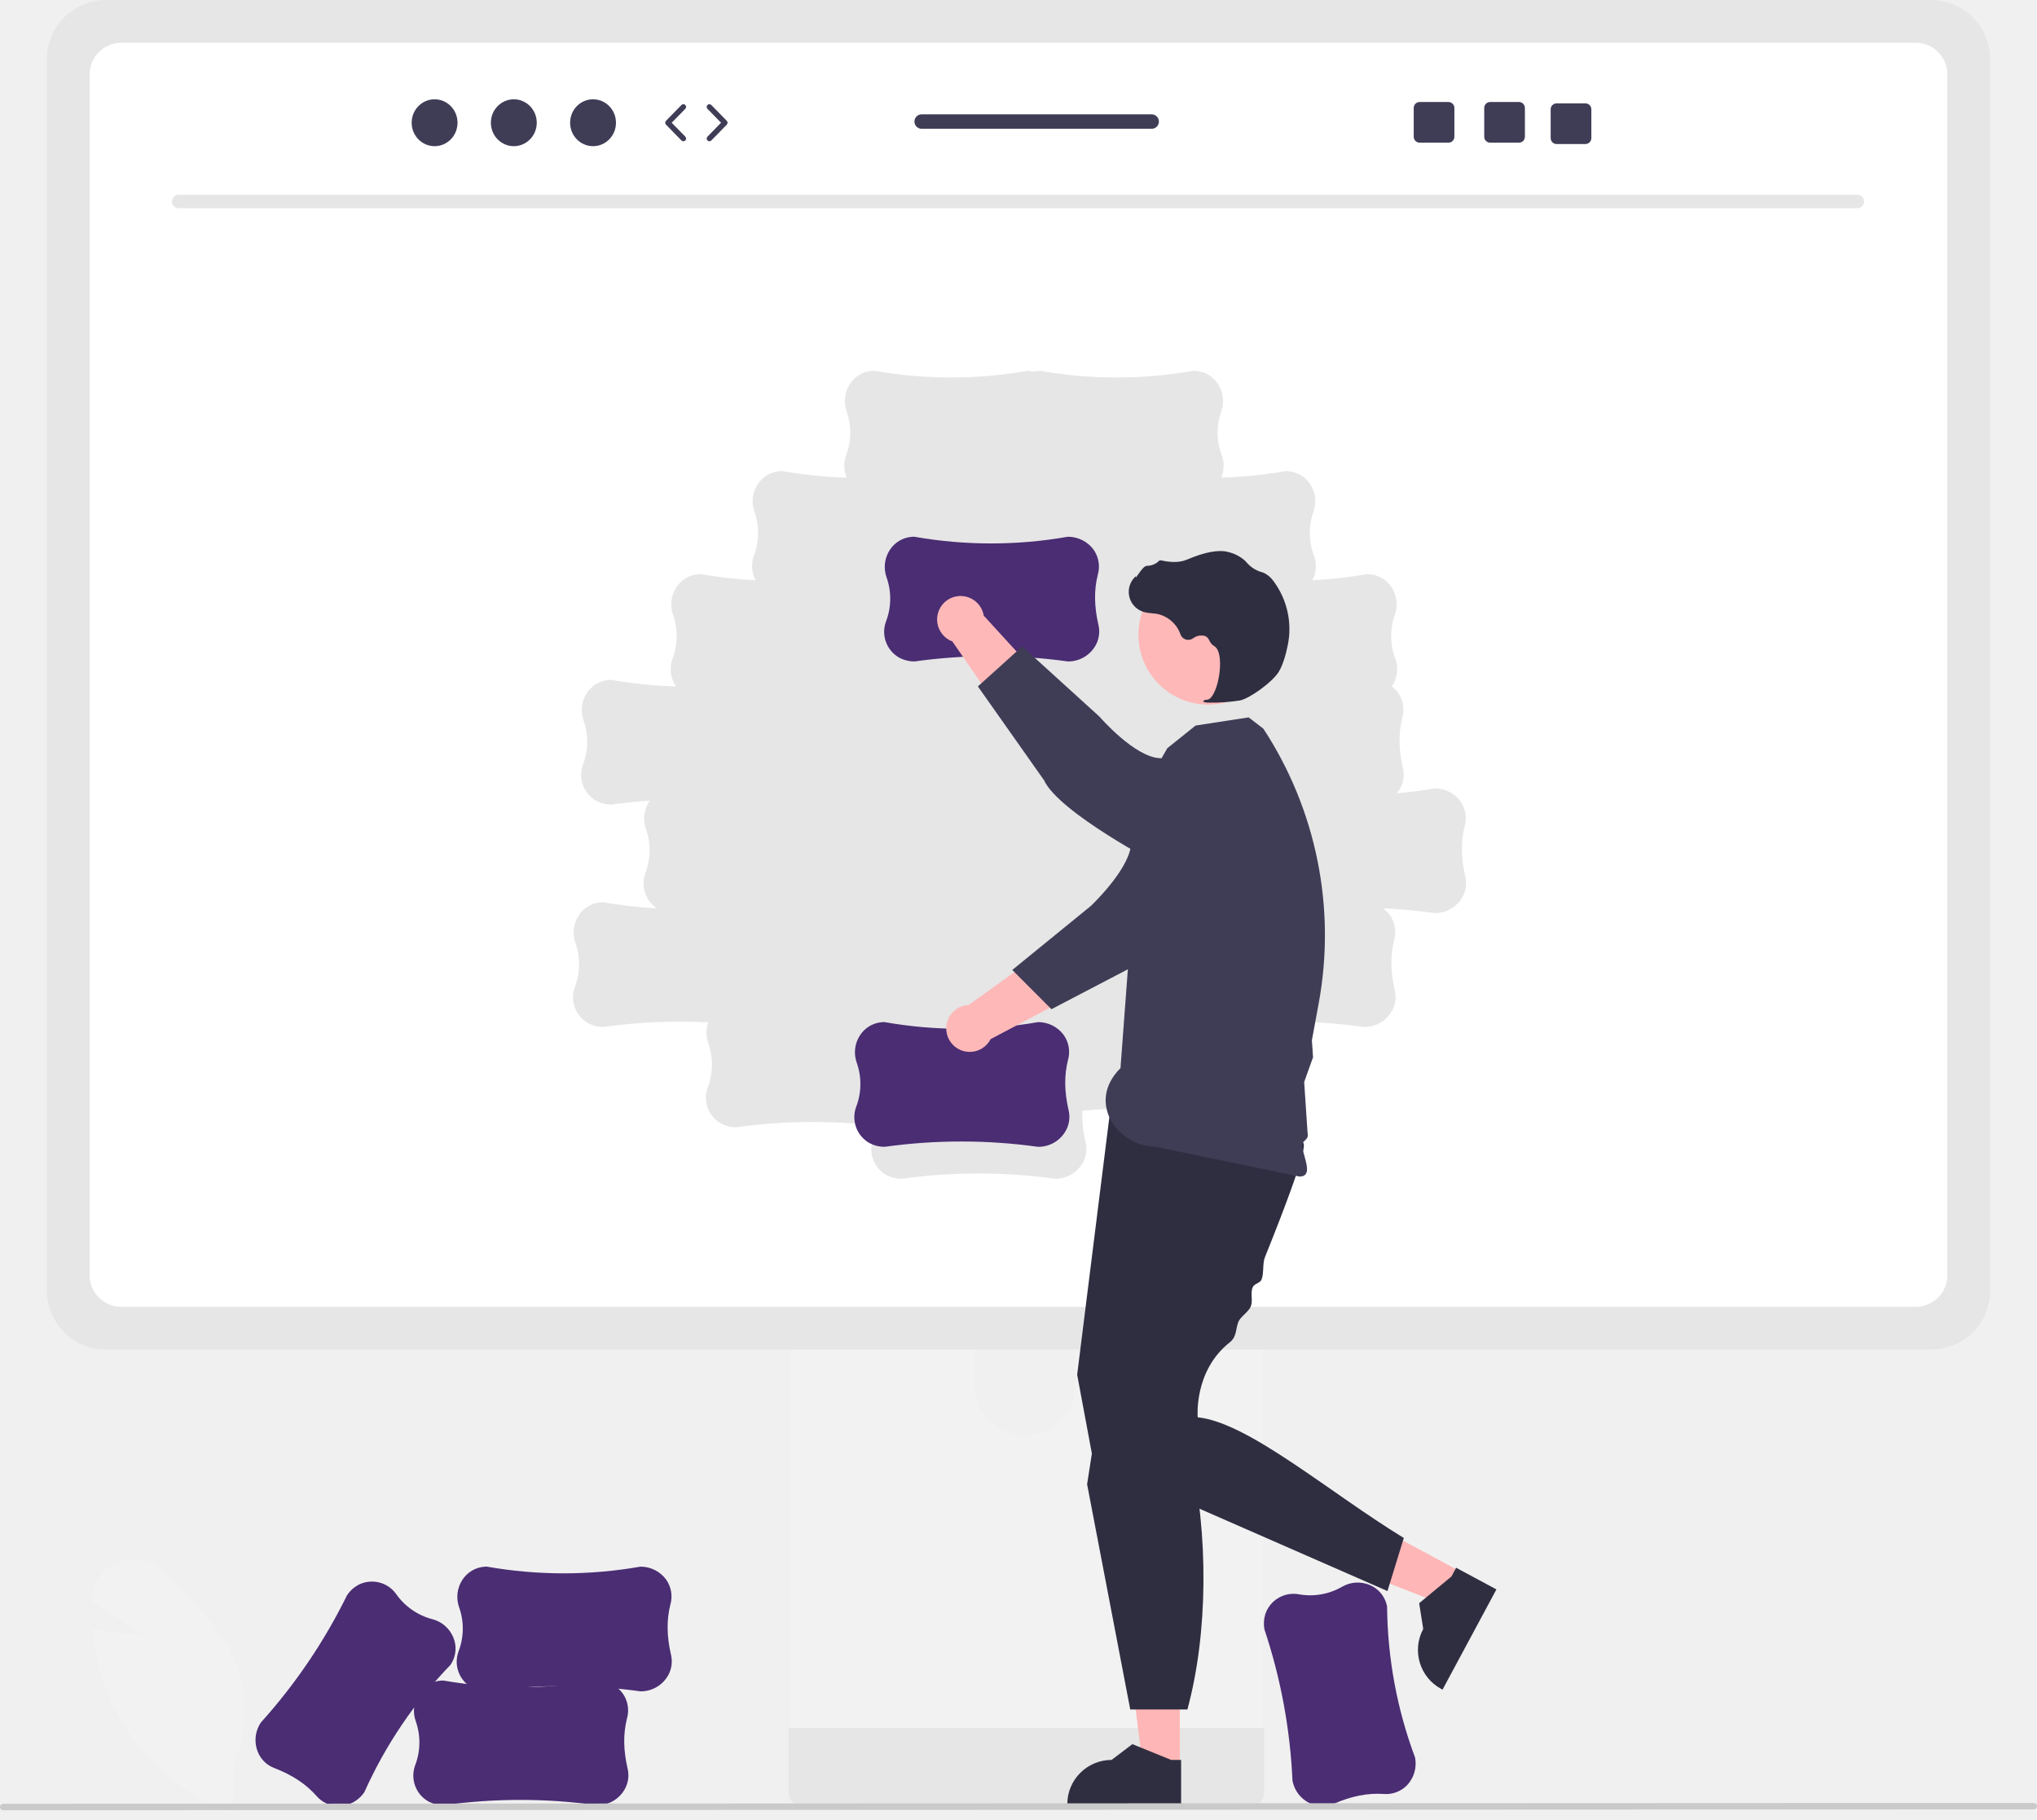
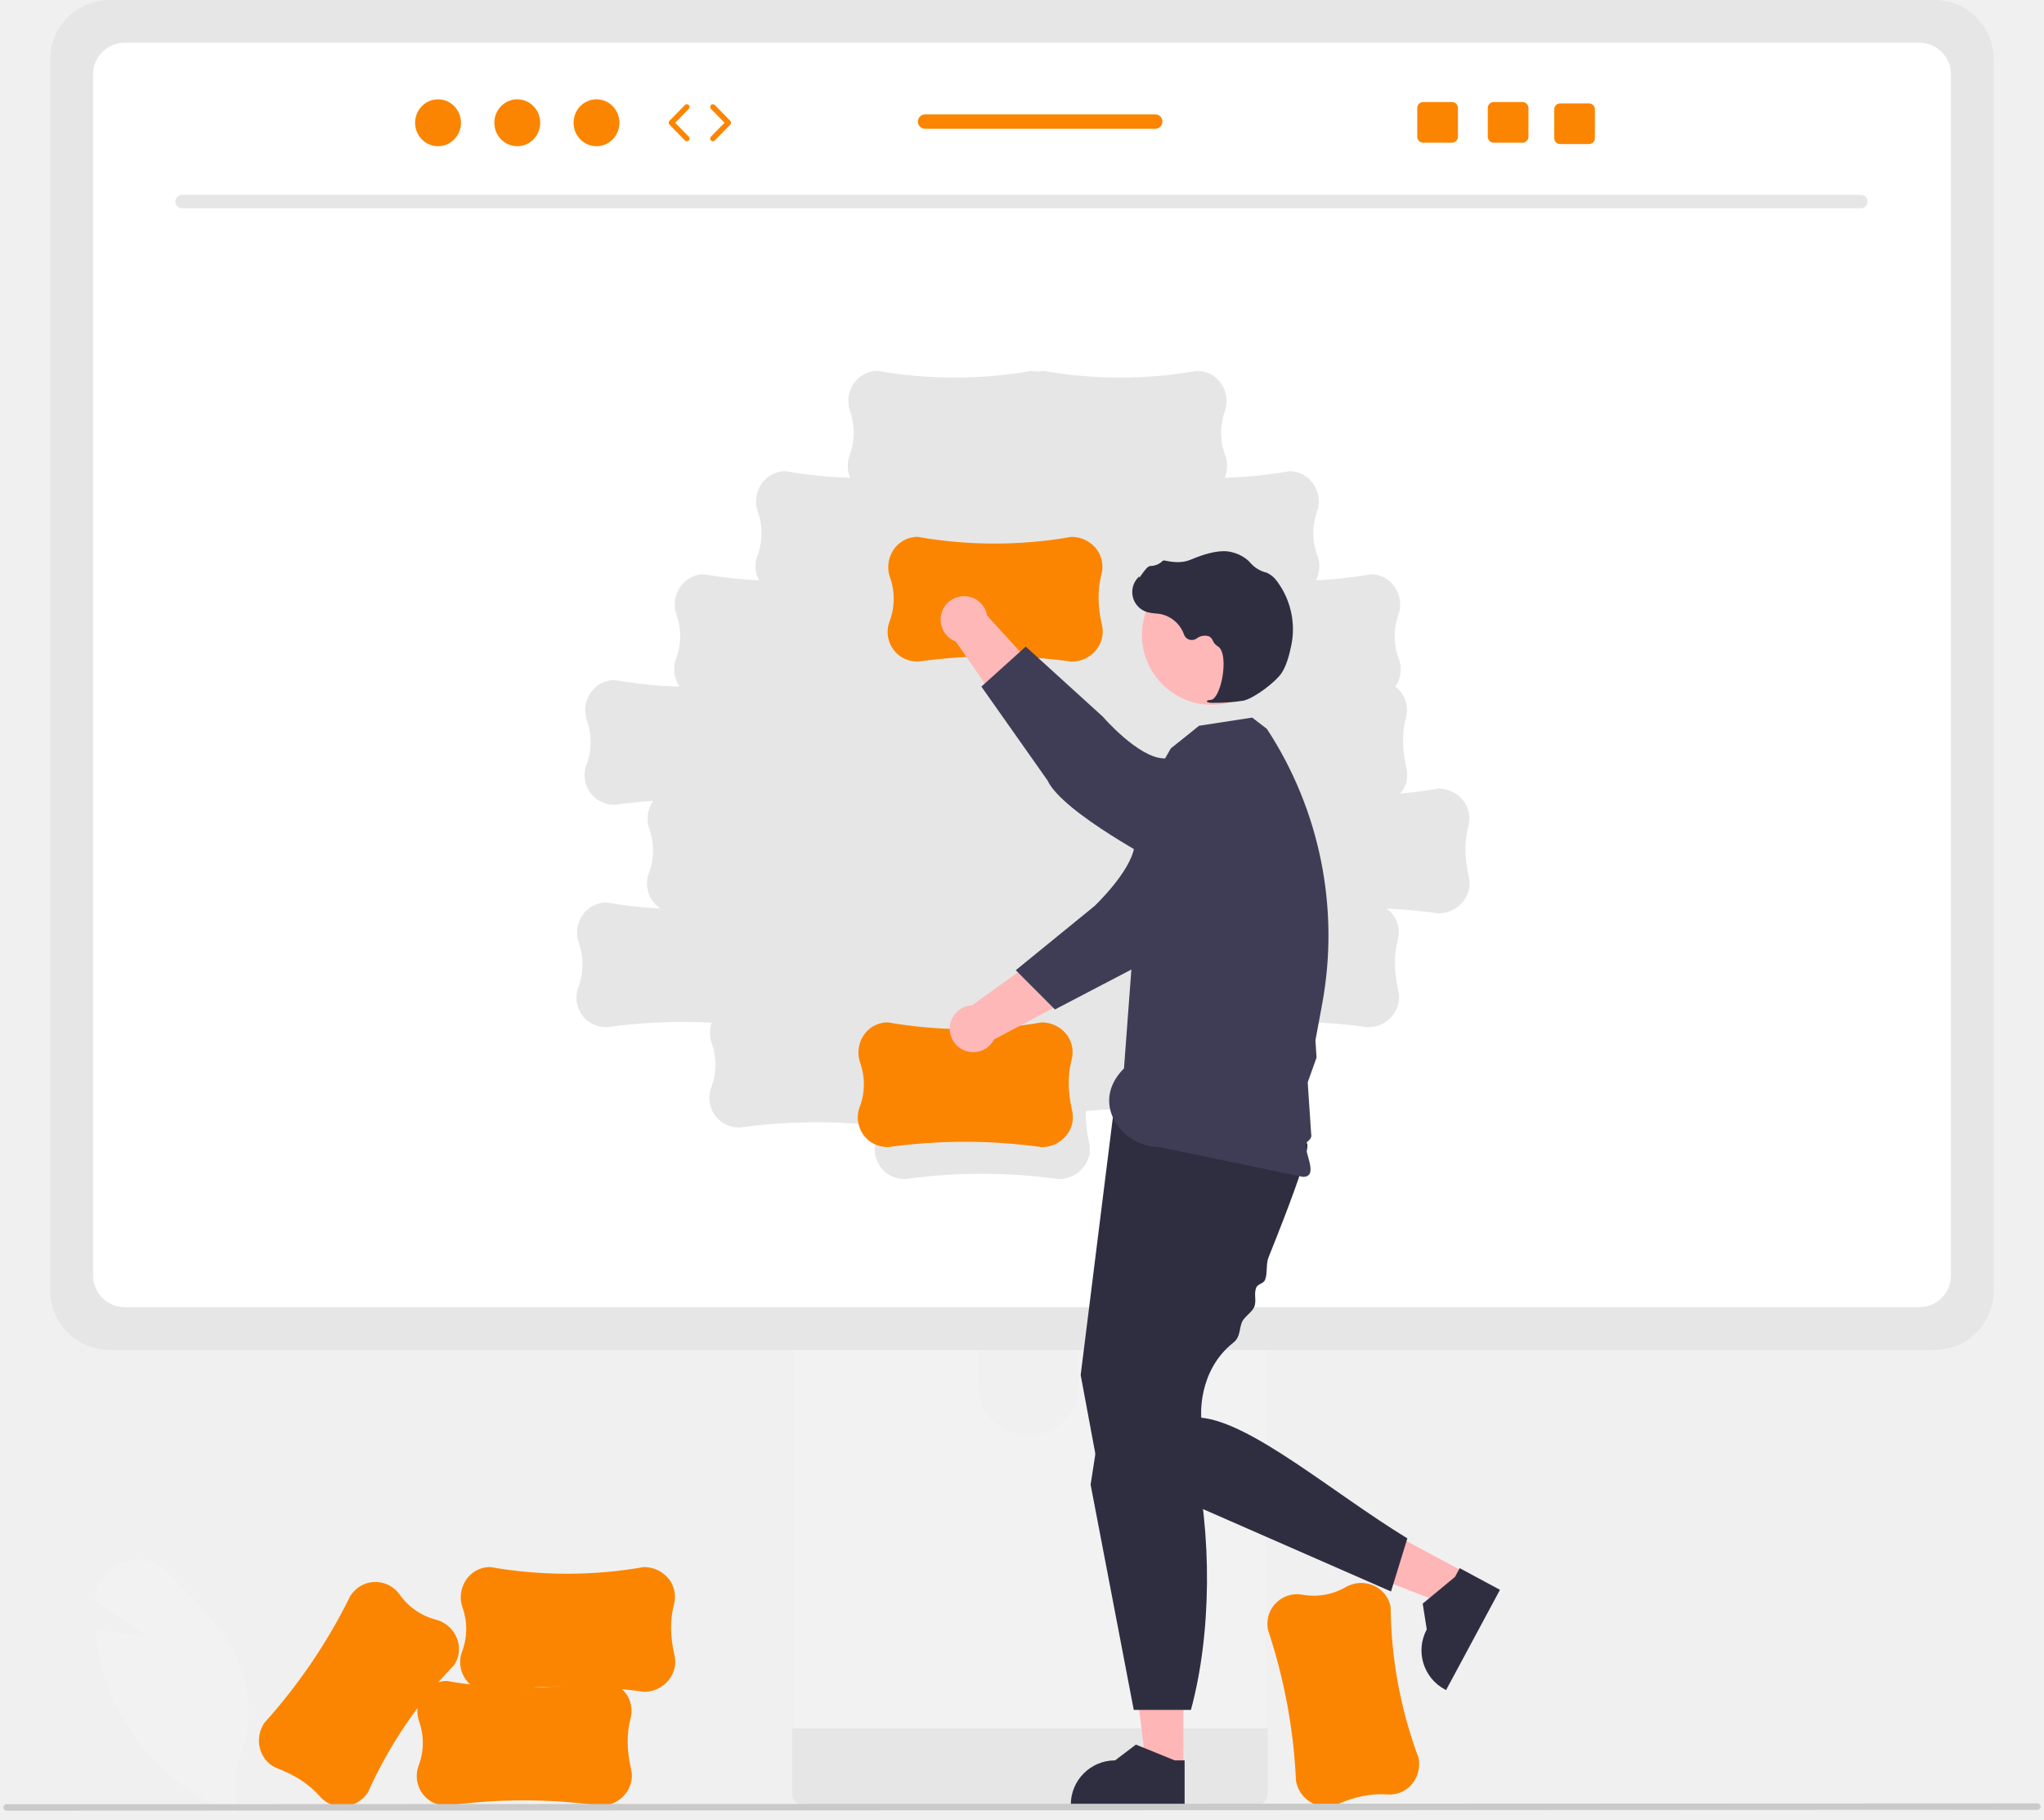
- <svg xmlns="http://www.w3.org/2000/svg" width="300" height="268" viewBox="0 0 300 268" fill="none">
-   <g clip-path="url(#clip0_1856_15226)">
-     <path d="M34.409 267.213L34.148 267.116C25.304 263.781 18.375 256.723 15.202 247.82C14.343 245.345 13.798 242.772 13.581 240.162L13.56 239.913L13.806 239.957C16.743 240.484 19.826 240.775 21.2 240.889L13.493 235.789L13.507 235.524C13.627 233.035 15.249 230.868 17.605 230.053C19.983 229.175 22.656 229.832 24.356 231.712C25.123 232.544 25.933 233.381 26.716 234.191C29.408 236.973 32.191 239.85 33.951 243.246C36.598 248.478 36.742 254.626 34.342 259.977L34.409 267.213Z" fill="#F2F2F2" />
-     <path d="M190.352 262.272L190.348 262.244C190.008 254.68 188.62 247.2 186.224 240.017L186.222 240.005C186.082 239.267 186.123 238.506 186.34 237.788C187.009 235.728 189.084 234.467 191.22 234.822C193.427 235.237 195.71 234.847 197.654 233.723C198.889 233.007 200.387 232.908 201.706 233.455C202.949 233.962 203.879 235.027 204.213 236.327C204.239 236.43 204.262 236.533 204.282 236.638C204.352 244.238 205.748 251.767 208.407 258.887L208.408 258.896C208.687 260.366 208.243 261.881 207.215 262.968C206.307 263.89 205.034 264.358 203.745 264.243C201.43 264.086 199.05 264.555 196.468 265.679C195.566 266.08 194.552 266.152 193.603 265.88C191.924 265.388 190.667 263.992 190.352 262.272Z" fill="#4A2D73" />
-     <path d="M116.373 158.363V257.695H185.962V158.363C185.964 156.897 185.009 155.6 183.608 155.167C183.286 155.061 182.949 155.009 182.61 155.012H119.734C117.881 155.009 116.377 156.508 116.373 158.36V158.363ZM143.53 192.494C143.568 188.392 146.925 185.096 151.027 185.134C155.077 185.171 158.35 188.445 158.388 192.494V204.02C158.368 208.122 155.027 211.433 150.924 211.413C146.849 211.394 143.55 208.095 143.53 204.02V192.494Z" fill="#F2F2F2" />
-     <path d="M116.16 254.519V264.098C116.163 265.13 116.996 265.968 118.029 265.976H184.305C185.339 265.971 186.175 265.132 186.174 264.098V254.519H116.16Z" fill="#E6E6E6" />
-     <path d="M6.9 8.707V190.073C6.904 194.886 10.805 198.786 15.617 198.79H284.383C289.195 198.786 293.096 194.886 293.1 190.073V8.707C293.088 3.899 289.191 0.006 284.383 0H15.617C10.809 0.006 6.912 3.899 6.9 8.707Z" fill="#E6E6E6" />
-     <path d="M282.141 6.295H17.859C15.285 6.301 13.201 8.389 13.201 10.964V187.836C13.205 190.407 15.288 192.49 17.859 192.494H282.141C284.712 192.49 286.795 190.407 286.799 187.836V10.964C286.799 8.389 284.715 6.301 282.141 6.295ZM215.475 131.955C214.685 133.516 213.083 134.498 211.334 134.494L211.306 134.492C208.772 134.139 206.23 133.906 203.677 133.794C204.074 134.077 204.422 134.422 204.71 134.815C205.451 135.877 205.679 137.213 205.331 138.46C204.754 140.707 204.781 143.133 205.415 145.876C205.645 146.836 205.53 147.847 205.09 148.73C204.3 150.291 202.698 151.273 200.949 151.269L200.921 151.267C194.871 150.424 188.745 150.261 182.659 150.78C182.635 150.934 182.604 151.088 182.565 151.241C181.988 153.488 182.015 155.914 182.649 158.657C182.879 159.617 182.764 160.627 182.324 161.511C181.534 163.072 179.932 164.054 178.183 164.05L178.155 164.048C171.942 163.183 165.649 163.035 159.401 163.606C159.354 165.166 159.516 166.726 159.883 168.243C160.113 169.203 159.998 170.213 159.558 171.097C158.768 172.657 157.166 173.64 155.417 173.635L155.389 173.633C147.89 172.589 140.282 172.589 132.783 173.633H132.77C132.02 173.636 131.279 173.458 130.612 173.113C128.709 172.079 127.848 169.809 128.586 167.773C128.813 167.133 128.981 166.473 129.09 165.801C122.217 165.009 115.271 165.091 108.419 166.045H108.407C107.656 166.048 106.916 165.869 106.249 165.524C104.346 164.491 103.484 162.221 104.223 160.185C105.033 158.091 105.066 155.775 104.316 153.659C103.963 152.666 103.963 151.582 104.316 150.59C99.15 150.327 93.971 150.553 88.848 151.267H88.836C88.085 151.27 87.345 151.091 86.678 150.746C84.775 149.713 83.913 147.443 84.652 145.407C85.462 143.313 85.496 140.997 84.746 138.881C84.267 137.536 84.442 136.045 85.221 134.848C85.946 133.718 87.163 132.998 88.502 132.907C88.608 132.9 88.713 132.896 88.82 132.896C91.445 133.355 94.095 133.654 96.756 133.793C95.059 132.677 94.348 130.543 95.037 128.632C95.847 126.538 95.88 124.222 95.13 122.106C94.651 120.761 94.827 119.27 95.606 118.073C95.639 118.022 95.678 117.976 95.714 117.926C93.82 118.057 91.931 118.253 90.046 118.516H90.034C89.283 118.519 88.543 118.34 87.876 117.995C85.973 116.961 85.112 114.692 85.85 112.656C86.66 110.561 86.694 108.246 85.944 106.13C85.465 104.785 85.641 103.294 86.419 102.097C87.144 100.967 88.361 100.247 89.701 100.156C89.806 100.149 89.912 100.145 90.019 100.145C93.175 100.698 96.367 101.019 99.57 101.107C98.753 99.929 98.552 98.43 99.031 97.079C99.841 94.985 99.874 92.669 99.124 90.553C98.645 89.208 98.821 87.717 99.6 86.52C100.325 85.391 101.542 84.671 102.881 84.579C102.986 84.572 103.092 84.568 103.199 84.568C105.87 85.035 108.567 85.337 111.275 85.472C110.693 84.371 110.598 83.076 111.013 81.901C111.823 79.807 111.856 77.492 111.106 75.376C110.627 74.031 110.803 72.54 111.582 71.343C112.307 70.213 113.524 69.493 114.863 69.402C114.968 69.395 115.074 69.391 115.181 69.391C118.324 69.941 121.502 70.262 124.692 70.351C124.257 69.325 124.222 68.174 124.592 67.124C125.403 65.029 125.436 62.714 124.686 60.598C124.207 59.253 124.383 57.762 125.161 56.565C125.887 55.435 127.104 54.715 128.443 54.624C128.548 54.617 128.654 54.613 128.761 54.613C136.246 55.93 143.903 55.931 151.389 54.616H151.398C151.976 54.735 152.572 54.735 153.149 54.616H153.159C160.644 55.931 168.302 55.93 175.787 54.613C175.894 54.613 175.999 54.617 176.105 54.624C177.444 54.715 178.661 55.435 179.386 56.565C180.165 57.762 180.341 59.253 179.862 60.598C179.112 62.714 179.145 65.029 179.955 67.124C180.326 68.174 180.29 69.325 179.856 70.351C183.045 70.262 186.224 69.941 189.366 69.391C189.473 69.391 189.579 69.395 189.684 69.402C191.024 69.493 192.241 70.213 192.966 71.343C193.744 72.54 193.92 74.031 193.441 75.376C192.691 77.492 192.725 79.807 193.535 81.901C193.95 83.076 193.854 84.371 193.273 85.472C195.981 85.337 198.678 85.035 201.349 84.568C201.455 84.568 201.561 84.572 201.667 84.579C203.006 84.671 204.223 85.391 204.948 86.52C205.727 87.717 205.902 89.208 205.423 90.553C204.674 92.669 204.707 94.985 205.517 97.079C205.997 98.433 205.794 99.936 204.972 101.115C205.329 101.384 205.644 101.704 205.909 102.064C206.649 103.126 206.877 104.462 206.529 105.709C205.952 107.956 205.979 110.382 206.613 113.125C206.844 114.085 206.728 115.095 206.289 115.979C206.128 116.294 205.932 116.589 205.704 116.86C207.574 116.695 209.439 116.45 211.299 116.124H211.309C212.805 116.119 214.213 116.832 215.095 118.04C215.836 119.102 216.063 120.439 215.715 121.685C215.138 123.932 215.166 126.358 215.8 129.101C216.03 130.061 215.915 131.072 215.475 131.955Z" fill="white" />
-     <path d="M273.569 30.66H26.282C25.739 30.648 25.308 30.198 25.32 29.655C25.332 29.129 25.756 28.705 26.282 28.694H273.569C274.112 28.706 274.543 29.155 274.531 29.699C274.519 30.225 274.095 30.649 273.569 30.66Z" fill="#E6E6E6" />
-     <path d="M152.913 168.924L152.885 168.922C145.386 167.877 137.778 167.877 130.278 168.922H130.266C129.516 168.925 128.775 168.746 128.108 168.401C126.205 167.368 125.344 165.098 126.082 163.062C126.893 160.968 126.926 158.652 126.176 156.536C125.697 155.191 125.873 153.7 126.651 152.503C127.376 151.374 128.593 150.653 129.933 150.562C130.038 150.555 130.144 150.551 130.251 150.551C137.736 151.869 145.393 151.87 152.879 150.554H152.888C154.384 150.549 155.792 151.262 156.674 152.47C157.415 153.532 157.643 154.869 157.295 156.115C156.717 158.362 156.745 160.788 157.379 163.532C157.609 164.491 157.494 165.502 157.054 166.385C156.264 167.946 154.662 168.928 152.913 168.924Z" fill="#4A2D73" />
-     <path d="M175.976 129.764L169.942 124.771C165.418 127.142 158.534 136.61 158.534 136.61L142.652 148.032C140.745 148.123 139.272 149.743 139.363 151.65C139.454 153.558 141.074 155.03 142.981 154.939C144.219 154.88 145.33 154.164 145.894 153.06L167.473 141.657L175.976 129.764Z" fill="#FFB8B8" />
-     <path d="M186.154 110.761C189.637 113.711 190.069 118.924 187.12 122.406C186.789 122.797 186.423 123.155 186.026 123.478L182.19 126.597C182.19 126.597 172.62 140.373 167.638 141.972L154.85 148.653L149.083 142.871L160.674 133.426C160.674 133.426 166.005 128.383 166.538 124.692C166.865 122.432 170.691 116.275 174.526 111.707C177.469 108.236 182.669 107.807 186.141 110.75L186.154 110.761Z" fill="#3F3D56" />
-     <path d="M173.756 260.28L168.305 260.28L165.712 239.255L173.757 239.256L173.756 260.28Z" fill="#FFB6B6" />
-     <path d="M173.947 265.967L157.186 265.966V265.754C157.186 262.151 160.107 259.23 163.71 259.23L166.772 256.907L172.484 259.23L173.947 259.23L173.947 265.967Z" fill="#2F2E41" />
-     <path d="M215.287 231.591L212.706 236.392L192.96 228.72L196.77 221.635L215.287 231.591Z" fill="#FFB6B6" />
-     <path d="M220.386 234.115L212.449 248.878L212.262 248.777C209.089 247.071 207.899 243.115 209.605 239.942L209.605 239.941L209.009 236.145L213.761 232.213L214.453 230.925L220.386 234.115Z" fill="#2F2E41" />
-     <path d="M163.45 164L158.639 202.486L161.045 215.389L204.342 234.357L206.747 226.54C195.68 219.768 183.849 209.519 176.394 208.765C176.394 208.765 175.776 201.935 181.117 197.72C182.194 196.87 181.958 195.719 182.394 194.676C182.694 193.959 183.886 193.212 184.191 192.476C184.587 191.523 184.097 190.575 184.495 189.606C184.719 189.062 185.566 189.027 185.789 188.482C186.168 187.552 185.92 186.112 186.289 185.193C187.079 183.23 187.838 181.31 188.531 179.51C190.688 173.907 192.206 169.468 192.014 168.51C191.413 165.503 163.45 164 163.45 164Z" fill="#2F2E41" />
-     <path d="M162.622 202.375L160.105 218.628L166.457 251.797H174.876C177.901 240.652 178.057 226.004 175.177 213.611L162.622 202.375Z" fill="#2F2E41" />
-     <path d="M168.031 116.977L171.912 110.214L176.079 106.871L183.896 105.668L186.068 107.338C193.884 119.285 196.799 133.783 194.207 147.821L193.597 151.126L193.21 153.224L193.378 155.731L192.073 159.381L192.252 162.054L192.348 163.482L192.444 164.914L192.579 166.914C192.819 168.056 191.609 167.905 191.78 168.911C192.08 170.678 193.429 173.296 191.38 173.305L170.212 168.911C164.834 168.933 159.828 162.521 165.02 157.329L168.031 116.977Z" fill="#3F3D56" />
-     <path d="M177.939 103.785C183.616 103.785 188.218 99.182 188.218 93.505C188.218 87.828 183.616 83.226 177.939 83.226C172.262 83.226 167.66 87.828 167.66 93.505C167.66 99.182 172.262 103.785 177.939 103.785Z" fill="#FFB8B8" />
-     <path d="M178.113 103.493C179.617 103.516 181.12 103.411 182.606 103.179C184.08 102.879 187.375 100.464 188.294 99.011C188.976 97.931 189.413 96.245 189.659 95.021C190.329 91.745 189.578 88.338 187.593 85.647C187.216 85.09 186.696 84.646 186.087 84.361C186.033 84.34 185.977 84.321 185.921 84.305C185.034 84.071 184.236 83.578 183.631 82.888C183.514 82.749 183.387 82.618 183.251 82.496C182.567 81.919 181.756 81.512 180.885 81.308C179.479 80.932 177.444 81.306 174.837 82.42C173.527 82.98 172.094 82.777 170.992 82.538C170.867 82.514 170.737 82.558 170.653 82.654C170.184 83.095 169.566 83.341 168.923 83.344C168.529 83.361 168.116 83.907 167.616 84.618C167.503 84.779 167.37 84.968 167.275 85.082L167.262 84.862L167.04 85.108C165.893 86.371 165.988 88.325 167.252 89.471C167.591 89.779 167.995 90.008 168.434 90.14C168.83 90.246 169.236 90.311 169.646 90.334C169.894 90.356 170.15 90.379 170.396 90.421C172.001 90.75 173.315 91.898 173.857 93.444C174.084 94.077 174.781 94.406 175.414 94.179C175.514 94.143 175.608 94.095 175.695 94.035C176.215 93.63 176.9 93.505 177.529 93.701C177.796 93.85 178.005 94.086 178.119 94.371C178.258 94.688 178.488 94.956 178.78 95.141C179.778 95.656 179.847 97.936 179.488 99.837C179.142 101.669 178.459 102.994 177.827 103.06C177.34 103.11 177.284 103.145 177.249 103.231L177.217 103.308L177.272 103.38C177.541 103.478 177.828 103.516 178.113 103.493Z" fill="#2F2E41" />
-     <path d="M157.306 97.431L157.278 97.429C149.779 96.384 142.171 96.384 134.671 97.429H134.659C133.909 97.432 133.168 97.253 132.501 96.908C130.598 95.874 129.737 93.605 130.475 91.569C131.286 89.475 131.319 87.159 130.569 85.043C130.09 83.698 130.266 82.207 131.044 81.01C131.769 79.88 132.987 79.16 134.326 79.069C134.431 79.062 134.537 79.058 134.644 79.058C142.129 80.376 149.786 80.377 157.272 79.061H157.281C158.777 79.056 160.185 79.768 161.067 80.977C161.808 82.039 162.036 83.375 161.688 84.622C161.111 86.869 161.138 89.295 161.772 92.038C162.002 92.998 161.887 94.008 161.447 94.892C160.657 96.453 159.055 97.435 157.306 97.431Z" fill="#4A2D73" />
-     <path d="M166.919 121.641L171.172 115.066C168.288 110.849 158.081 105.119 158.081 105.119L144.881 90.68C144.568 88.797 142.787 87.523 140.903 87.837C139.02 88.15 137.746 89.93 138.06 91.814C138.263 93.037 139.105 94.057 140.266 94.488L154.113 114.587L166.919 121.641Z" fill="#FFB8B8" />
-     <path d="M186.98 129.529C184.458 133.332 179.331 134.371 175.528 131.849C175.102 131.566 174.703 131.245 174.336 130.888L170.79 127.443C170.79 127.443 155.926 119.681 153.757 114.921L144.018 101.107L150.548 95.216L161.898 105.534C161.898 105.534 167.124 111.577 170.852 111.676C173.135 111.736 179.698 114.816 184.682 118.091C188.474 120.608 189.507 125.723 186.99 129.515L186.98 129.529Z" fill="#3F3D56" />
-     <path d="M87.964 265.907L87.937 265.905C80.437 264.86 72.829 264.86 65.33 265.905H65.318C64.567 265.908 63.826 265.729 63.16 265.384C61.256 264.351 60.395 262.081 61.134 260.045C61.944 257.951 61.977 255.635 61.227 253.519C60.748 252.174 60.924 250.683 61.703 249.486C62.428 248.356 63.645 247.636 64.984 247.545C65.089 247.538 65.195 247.534 65.302 247.534C72.787 248.852 80.445 248.853 87.93 247.537H87.939C89.436 247.532 90.844 248.244 91.725 249.453C92.466 250.515 92.694 251.852 92.346 253.098C91.769 255.345 91.796 257.771 92.43 260.514C92.66 261.474 92.545 262.485 92.105 263.368C91.316 264.929 89.713 265.911 87.964 265.907Z" fill="#4A2D73" />
-     <path d="M94.354 249.132L94.327 249.13C86.827 248.085 79.219 248.085 71.72 249.13H71.708C70.957 249.133 70.216 248.954 69.55 248.609C67.647 247.576 66.785 245.306 67.524 243.27C68.334 241.176 68.367 238.86 67.617 236.744C67.138 235.399 67.314 233.908 68.093 232.711C68.818 231.582 70.035 230.861 71.374 230.77C71.48 230.763 71.585 230.759 71.692 230.759C79.177 232.077 86.835 232.078 94.32 230.762H94.329C95.826 230.757 97.234 231.47 98.116 232.678C98.856 233.74 99.084 235.077 98.736 236.323C98.159 238.57 98.186 240.996 98.82 243.74C99.05 244.699 98.936 245.71 98.496 246.593C97.706 248.154 96.103 249.136 94.354 249.132Z" fill="#4A2D73" />
-     <path d="M38.433 253.705L38.45 253.683C43.518 248.057 47.781 241.755 51.117 234.958L51.124 234.948C51.542 234.325 52.105 233.812 52.764 233.452C54.687 232.455 57.05 233.014 58.322 234.766C59.603 236.611 61.502 237.936 63.675 238.5C65.057 238.857 66.194 239.838 66.749 241.154C67.278 242.387 67.193 243.799 66.518 244.959C66.465 245.051 66.409 245.14 66.349 245.229C61.063 250.69 56.772 257.032 53.667 263.969L53.662 263.977C52.828 265.219 51.449 265.986 49.953 266.039C48.659 266.058 47.425 265.498 46.587 264.511C45.049 262.774 43.025 261.437 40.397 260.425C39.473 260.078 38.701 259.417 38.215 258.557C37.365 257.028 37.449 255.151 38.433 253.705Z" fill="#4A2D73" />
-     <path d="M299.527 266.516L0.473 266.639C0.21 266.637 -0.001 266.423 6.64674e-06 266.161C0.001 265.9 0.212 265.689 0.473 265.688L299.527 265.565C299.79 265.566 300.001 265.78 300 266.043C299.999 266.304 299.788 266.515 299.527 266.516Z" fill="#CACACA" />
-     <path d="M64.005 21.531C65.87 21.531 67.383 19.985 67.383 18.078C67.383 16.171 65.87 14.626 64.005 14.626C62.14 14.626 60.627 16.171 60.627 18.078C60.627 19.985 62.14 21.531 64.005 21.531Z" fill="#3F3D56" />
-     <path d="M75.673 21.531C77.538 21.531 79.051 19.985 79.051 18.078C79.051 16.171 77.538 14.626 75.673 14.626C73.808 14.626 72.295 16.171 72.295 18.078C72.295 19.985 73.808 21.531 75.673 21.531Z" fill="#3F3D56" />
-     <path d="M87.341 21.531C89.207 21.531 90.719 19.985 90.719 18.078C90.719 16.171 89.207 14.626 87.341 14.626C85.476 14.626 83.964 16.171 83.964 18.078C83.964 19.985 85.476 21.531 87.341 21.531Z" fill="#3F3D56" />
-     <path d="M100.646 20.808C100.542 20.808 100.438 20.767 100.36 20.687L98.081 18.358C97.929 18.202 97.929 17.954 98.081 17.799L100.36 15.47C100.515 15.312 100.768 15.309 100.925 15.463C101.083 15.618 101.086 15.87 100.931 16.028L98.925 18.078L100.931 20.129C101.086 20.286 101.083 20.539 100.925 20.694C100.847 20.77 100.747 20.808 100.646 20.808Z" fill="#3F3D56" />
-     <path d="M104.476 20.808C104.375 20.808 104.274 20.77 104.196 20.694C104.039 20.539 104.036 20.287 104.19 20.129L106.196 18.078L104.19 16.028C104.036 15.871 104.039 15.618 104.196 15.463C104.354 15.309 104.607 15.312 104.761 15.47L107.04 17.799C107.192 17.954 107.192 18.202 107.04 18.358L104.761 20.687C104.683 20.767 104.579 20.808 104.476 20.808Z" fill="#3F3D56" />
-     <path d="M223.702 15.025H219.464C218.981 15.025 218.589 15.417 218.589 15.9V20.142C218.589 20.625 218.981 21.016 219.464 21.016H223.702C224.185 21.016 224.58 20.625 224.58 20.142V15.9C224.58 15.417 224.185 15.025 223.702 15.025Z" fill="#3F3D56" />
-     <path d="M213.317 15.025H209.079C208.596 15.025 208.205 15.417 208.205 15.9V20.142C208.205 20.625 208.596 21.016 209.079 21.016H213.317C213.8 21.016 214.196 20.625 214.196 20.142V15.9C214.196 15.417 213.8 15.025 213.317 15.025Z" fill="#3F3D56" />
-     <path d="M233.487 15.225H229.249C228.766 15.225 228.375 15.616 228.375 16.099V20.341C228.375 20.825 228.766 21.216 229.249 21.216H233.487C233.97 21.216 234.366 20.825 234.366 20.341V16.099C234.366 15.616 233.97 15.225 233.487 15.225Z" fill="#3F3D56" />
-     <path d="M169.614 16.839H135.74C135.149 16.839 134.674 17.318 134.674 17.905C134.674 18.492 135.149 18.971 135.74 18.971H169.614C170.201 18.971 170.68 18.492 170.68 17.905C170.68 17.318 170.201 16.839 169.614 16.839Z" fill="#3F3D56" />
+ <svg xmlns="http://www.w3.org/2000/svg" width="301" height="268" viewBox="0 0 301 268" fill="none">
+   <g clip-path="url(#clip0_2002_17284)">
+     <path d="M34.91 267.213L34.649 267.116C25.805 263.781 18.876 256.723 15.703 247.82C14.843 245.345 14.298 242.772 14.082 240.162L14.06 239.913L14.306 239.957C17.243 240.484 20.326 240.775 21.7 240.889L13.993 235.789L14.007 235.524C14.127 233.035 15.75 230.868 18.105 230.053C20.483 229.175 23.157 229.832 24.857 231.712C25.623 232.544 26.433 233.381 27.216 234.191C29.908 236.973 32.692 239.85 34.452 243.246C37.099 248.478 37.242 254.626 34.843 259.977L34.91 267.213Z" fill="#F2F2F2" />
+     <path d="M190.852 262.272L190.848 262.244C190.508 254.68 189.12 247.2 186.724 240.017L186.722 240.005C186.582 239.267 186.623 238.506 186.84 237.788C187.509 235.728 189.584 234.467 191.72 234.822C193.927 235.237 196.21 234.847 198.154 233.723C199.389 233.007 200.887 232.908 202.206 233.455C203.449 233.962 204.379 235.027 204.713 236.327C204.739 236.43 204.762 236.533 204.782 236.638C204.852 244.238 206.248 251.767 208.907 258.887L208.908 258.896C209.187 260.366 208.743 261.881 207.715 262.968C206.807 263.89 205.534 264.358 204.245 264.243C201.93 264.086 199.55 264.555 196.968 265.679C196.066 266.08 195.052 266.152 194.103 265.88C192.424 265.388 191.167 263.992 190.852 262.272Z" fill="#FB8500" />
+     <path d="M116.873 158.364V257.696H186.462V158.364C186.464 156.897 185.509 155.601 184.108 155.168C183.786 155.062 183.449 155.009 183.11 155.013H120.234C118.381 155.009 116.877 156.508 116.873 158.361V158.364ZM144.03 192.495C144.068 188.392 147.425 185.097 151.527 185.135C155.577 185.172 158.85 188.445 158.888 192.495V204.02C158.868 208.123 155.527 211.433 151.424 211.414C147.349 211.394 144.05 208.096 144.03 204.02V192.495Z" fill="#F2F2F2" />
+     <path d="M116.66 254.519V264.097C116.663 265.13 117.497 265.968 118.529 265.976H184.806C185.84 265.971 186.675 265.131 186.675 264.097V254.519H116.66Z" fill="#E6E6E6" />
+     <path d="M7.4 8.707V190.073C7.404 194.886 11.305 198.786 16.117 198.79H284.883C289.695 198.786 293.596 194.886 293.6 190.073V8.707C293.588 3.899 289.691 0.006 284.883 0H16.117C11.309 0.006 7.412 3.899 7.4 8.707Z" fill="#E6E6E6" />
+     <path d="M282.64 6.295H18.359C15.784 6.301 13.7 8.389 13.7 10.963V187.835C13.705 190.406 15.788 192.489 18.359 192.494H282.64C285.211 192.489 287.294 190.406 287.299 187.835V10.963C287.299 8.389 285.215 6.301 282.64 6.295ZM215.974 131.955C215.184 133.515 213.582 134.497 211.833 134.493L211.806 134.491C209.272 134.138 206.729 133.906 204.177 133.793C204.573 134.077 204.922 134.422 205.21 134.815C205.951 135.876 206.178 137.213 205.83 138.46C205.253 140.706 205.28 143.132 205.915 145.876C206.145 146.836 206.03 147.846 205.59 148.73C204.8 150.29 203.198 151.272 201.449 151.268L201.421 151.266C195.371 150.424 189.245 150.26 183.158 150.78C183.134 150.933 183.104 151.087 183.064 151.241C182.487 153.487 182.514 155.913 183.149 158.657C183.379 159.617 183.264 160.627 182.824 161.511C182.034 163.071 180.432 164.053 178.683 164.049L178.655 164.047C172.441 163.182 166.148 163.034 159.901 163.606C159.853 165.166 160.015 166.725 160.383 168.243C160.613 169.202 160.498 170.213 160.058 171.096C159.268 172.657 157.666 173.639 155.917 173.635L155.889 173.633C148.39 172.588 140.781 172.588 133.282 173.633H133.27C132.519 173.636 131.779 173.457 131.112 173.112C129.209 172.079 128.347 169.809 129.086 167.773C129.313 167.132 129.481 166.472 129.589 165.801C122.716 165.009 115.771 165.09 108.918 166.044H108.906C108.155 166.047 107.415 165.869 106.748 165.524C104.845 164.49 103.984 162.22 104.722 160.184C105.533 158.09 105.566 155.775 104.816 153.658C104.463 152.666 104.462 151.582 104.816 150.589C99.65 150.326 94.471 150.553 89.348 151.266H89.335C88.585 151.269 87.844 151.091 87.177 150.746C85.274 149.712 84.413 147.442 85.151 145.406C85.962 143.312 85.995 140.997 85.245 138.88C84.766 137.536 84.942 136.044 85.721 134.848C86.446 133.718 87.663 132.998 89.002 132.906C89.107 132.899 89.213 132.896 89.32 132.896C91.945 133.355 94.595 133.654 97.256 133.792C95.558 132.676 94.847 130.542 95.536 128.631C96.346 126.537 96.379 124.222 95.63 122.105C95.151 120.761 95.326 119.269 96.105 118.073C96.139 118.021 96.178 117.976 96.213 117.926C94.32 118.056 92.431 118.253 90.546 118.515H90.534C89.783 118.518 89.043 118.339 88.376 117.994C86.472 116.961 85.611 114.691 86.35 112.655C87.16 110.561 87.193 108.246 86.443 106.129C85.964 104.784 86.14 103.293 86.919 102.097C87.644 100.967 88.861 100.247 90.2 100.155C90.305 100.148 90.411 100.145 90.518 100.145C93.674 100.697 96.867 101.018 100.069 101.106C99.252 99.928 99.052 98.43 99.53 97.078C100.34 94.984 100.374 92.669 99.624 90.552C99.145 89.208 99.32 87.716 100.099 86.52C100.824 85.39 102.041 84.67 103.381 84.579C103.486 84.572 103.592 84.568 103.698 84.568C106.369 85.035 109.066 85.337 111.774 85.472C111.193 84.37 111.098 83.076 111.512 81.901C112.323 79.807 112.356 77.492 111.606 75.375C111.127 74.03 111.303 72.539 112.081 71.343C112.806 70.213 114.023 69.493 115.363 69.401C115.468 69.394 115.574 69.39 115.681 69.39C118.823 69.941 122.002 70.261 125.191 70.351C124.757 69.325 124.722 68.174 125.092 67.123C125.902 65.029 125.935 62.714 125.186 60.597C124.707 59.252 124.882 57.761 125.661 56.565C126.386 55.435 127.603 54.715 128.942 54.623C129.048 54.616 129.153 54.612 129.26 54.612C136.745 55.93 144.403 55.931 151.888 54.615H151.898C152.475 54.734 153.071 54.734 153.649 54.615H153.658C161.144 55.931 168.801 55.93 176.286 54.612C176.393 54.612 176.499 54.616 176.604 54.623C177.944 54.715 179.161 55.435 179.886 56.565C180.664 57.761 180.84 59.252 180.361 60.597C179.611 62.714 179.644 65.029 180.455 67.123C180.825 68.174 180.79 69.325 180.355 70.351C183.545 70.261 186.723 69.941 189.866 69.39C189.973 69.39 190.079 69.394 190.184 69.401C191.523 69.493 192.74 70.213 193.465 71.343C194.244 72.539 194.42 74.03 193.941 75.375C193.191 77.492 193.224 79.807 194.034 81.901C194.449 83.076 194.354 84.37 193.772 85.472C196.48 85.337 199.177 85.035 201.848 84.568C201.955 84.568 202.061 84.572 202.166 84.579C203.505 84.67 204.722 85.39 205.447 86.52C206.226 87.716 206.402 89.208 205.923 90.552C205.173 92.669 205.206 94.984 206.017 97.078C206.496 98.433 206.293 99.936 205.472 101.115C205.828 101.384 206.144 101.704 206.408 102.064C207.149 103.125 207.377 104.462 207.029 105.709C206.451 107.955 206.479 110.381 207.113 113.125C207.343 114.085 207.228 115.095 206.788 115.979C206.627 116.293 206.431 116.588 206.204 116.859C208.074 116.695 209.939 116.45 211.799 116.124H211.808C213.305 116.118 214.713 116.831 215.594 118.04C216.335 119.101 216.563 120.438 216.215 121.685C215.638 123.931 215.665 126.357 216.299 129.101C216.529 130.061 216.414 131.071 215.974 131.955Z" fill="white" />
+     <path d="M274.068 30.66H26.781C26.238 30.648 25.808 30.198 25.82 29.655C25.831 29.129 26.255 28.705 26.781 28.693H274.068C274.612 28.705 275.042 29.155 275.03 29.698C275.019 30.225 274.595 30.648 274.068 30.66Z" fill="#E6E6E6" />
+     <path d="M153.413 168.924L153.385 168.922C145.886 167.877 138.278 167.877 130.778 168.922H130.766C130.016 168.925 129.275 168.747 128.608 168.402C126.705 167.368 125.844 165.098 126.582 163.062C127.393 160.968 127.426 158.653 126.676 156.536C126.197 155.192 126.373 153.7 127.151 152.504C127.876 151.374 129.093 150.654 130.433 150.562C130.538 150.555 130.644 150.552 130.751 150.552C138.236 151.869 145.893 151.87 153.379 150.555H153.388C154.884 150.549 156.292 151.262 157.174 152.471C157.915 153.532 158.143 154.869 157.795 156.116C157.217 158.362 157.245 160.788 157.879 163.532C158.109 164.492 157.994 165.502 157.554 166.386C156.764 167.946 155.162 168.929 153.413 168.924Z" fill="#FB8500" />
+     <path d="M176.475 129.763L170.442 124.771C165.918 127.142 159.033 136.609 159.033 136.609L143.151 148.032C141.244 148.123 139.772 149.743 139.862 151.65C139.953 153.557 141.573 155.03 143.48 154.939C144.718 154.88 145.83 154.163 146.394 153.06L167.973 141.657L176.475 129.763Z" fill="#FFB8B8" />
+     <path d="M186.655 110.761C190.137 113.71 190.569 118.924 187.62 122.406C187.29 122.796 186.924 123.155 186.527 123.478L182.69 126.596C182.69 126.596 173.12 140.373 168.139 141.972L155.35 148.653L149.584 142.871L161.174 133.425C161.174 133.425 166.505 128.383 167.039 124.692C167.366 122.432 171.191 116.274 175.026 111.707C177.969 108.235 183.17 107.807 186.642 110.75L186.655 110.761Z" fill="#3F3D56" />
+     <path d="M174.256 260.281L168.805 260.28L166.212 239.256L174.257 239.256L174.256 260.281Z" fill="#FFB6B6" />
+     <path d="M174.447 265.967L157.686 265.966V265.754C157.686 262.151 160.607 259.23 164.21 259.23L167.272 256.907L172.984 259.23L174.447 259.23L174.447 265.967Z" fill="#2F2E41" />
+     <path d="M215.787 231.591L213.206 236.392L193.46 228.72L197.27 221.635L215.787 231.591Z" fill="#FFB6B6" />
+     <path d="M220.886 234.115L212.949 248.878L212.762 248.778C209.589 247.071 208.399 243.115 210.105 239.942L210.105 239.942L209.509 236.145L214.261 232.214L214.953 230.925L220.886 234.115Z" fill="#2F2E41" />
+     <path d="M163.95 163.999L159.14 202.485L161.545 215.388L204.842 234.357L207.248 226.539C196.18 219.767 184.349 209.518 176.895 208.765C176.895 208.765 176.277 201.935 181.617 197.72C182.695 196.869 182.459 195.719 182.895 194.676C183.194 193.959 184.386 193.212 184.692 192.476C185.087 191.522 184.598 190.575 184.995 189.606C185.219 189.061 186.067 189.027 186.289 188.482C186.668 187.552 186.42 186.112 186.79 185.193C187.579 183.229 188.338 181.309 189.031 179.509C191.188 173.907 192.706 169.468 192.515 168.509C191.913 165.502 163.95 163.999 163.95 163.999Z" fill="#2F2E41" />
+     <path d="M163.121 202.375L160.604 218.628L166.957 251.797H175.376C178.4 240.652 178.556 226.004 175.676 213.611L163.121 202.375Z" fill="#2F2E41" />
+     <path d="M168.531 116.977L172.412 110.214L176.579 106.872L184.396 105.669L186.568 107.339C194.384 119.285 197.299 133.783 194.707 147.822L194.097 151.127L193.71 153.224L193.878 155.731L192.573 159.382L192.752 162.055L192.848 163.482L192.944 164.915L193.079 166.915C193.319 168.056 192.109 167.906 192.28 168.912C192.58 170.679 193.929 173.297 191.88 173.305L170.712 168.912C165.334 168.934 160.328 162.521 165.52 157.329L168.531 116.977Z" fill="#3F3D56" />
+     <path d="M178.439 103.784C184.117 103.784 188.719 99.182 188.719 93.505C188.719 87.828 184.117 83.226 178.439 83.226C172.762 83.226 168.16 87.828 168.16 93.505C168.16 99.182 172.762 103.784 178.439 103.784Z" fill="#FFB8B8" />
+     <path d="M178.613 103.493C180.117 103.516 181.62 103.411 183.106 103.179C184.58 102.879 187.875 100.464 188.794 99.011C189.476 97.931 189.913 96.245 190.159 95.021C190.829 91.745 190.078 88.338 188.093 85.647C187.716 85.09 187.196 84.646 186.587 84.361C186.533 84.34 186.477 84.321 186.421 84.305C185.534 84.072 184.736 83.578 184.131 82.888C184.014 82.749 183.887 82.618 183.751 82.497C183.067 81.92 182.256 81.513 181.385 81.309C179.979 80.932 177.944 81.306 175.337 82.42C174.027 82.98 172.594 82.777 171.492 82.538C171.367 82.514 171.237 82.558 171.153 82.655C170.684 83.095 170.066 83.341 169.423 83.344C169.029 83.362 168.616 83.907 168.116 84.618C168.003 84.78 167.87 84.968 167.775 85.083L167.762 84.862L167.54 85.108C166.393 86.372 166.488 88.325 167.752 89.471C168.091 89.779 168.495 90.008 168.934 90.141C169.33 90.246 169.736 90.311 170.146 90.334C170.394 90.356 170.65 90.379 170.896 90.422C172.501 90.75 173.815 91.898 174.357 93.444C174.584 94.077 175.281 94.406 175.914 94.179C176.014 94.144 176.108 94.095 176.195 94.035C176.715 93.63 177.4 93.506 178.029 93.701C178.296 93.85 178.505 94.087 178.619 94.371C178.758 94.688 178.988 94.956 179.28 95.142C180.278 95.656 180.347 97.936 179.988 99.837C179.642 101.669 178.959 102.995 178.327 103.06C177.84 103.111 177.784 103.145 177.749 103.231L177.717 103.308L177.772 103.38C178.041 103.478 178.328 103.516 178.613 103.493Z" fill="#2F2E41" />
+     <path d="M157.807 97.43L157.779 97.428C150.279 96.383 142.671 96.383 135.172 97.428H135.16C134.409 97.431 133.669 97.252 133.002 96.907C131.099 95.874 130.237 93.604 130.976 91.568C131.786 89.474 131.819 87.159 131.069 85.042C130.59 83.698 130.766 82.206 131.545 81.01C132.27 79.88 133.487 79.16 134.826 79.068C134.932 79.061 135.037 79.058 135.144 79.058C142.629 80.375 150.287 80.376 157.772 79.061H157.782C159.278 79.055 160.686 79.768 161.568 80.977C162.309 82.038 162.536 83.375 162.188 84.622C161.611 86.868 161.638 89.294 162.273 92.038C162.503 92.998 162.388 94.008 161.948 94.892C161.158 96.452 159.556 97.434 157.807 97.43Z" fill="#FB8500" />
+     <path d="M167.419 121.641L171.672 115.065C168.789 110.849 158.581 105.118 158.581 105.118L145.381 90.68C145.068 88.796 143.287 87.523 141.404 87.836C139.52 88.15 138.247 89.93 138.56 91.814C138.763 93.036 139.605 94.056 140.767 94.488L154.613 114.586L167.419 121.641Z" fill="#FFB8B8" />
+     <path d="M187.48 129.529C184.958 133.332 179.831 134.371 176.028 131.849C175.602 131.566 175.203 131.245 174.836 130.888L171.29 127.443C171.29 127.443 156.426 119.681 154.257 114.921L144.518 101.107L151.048 95.216L162.398 105.534C162.398 105.534 167.624 111.577 171.352 111.676C173.635 111.736 180.198 114.816 185.182 118.091C188.974 120.608 190.007 125.723 187.49 129.515L187.48 129.529Z" fill="#3F3D56" />
+     <path d="M88.464 265.907L88.436 265.905C80.937 264.86 73.329 264.86 65.829 265.905H65.817C65.066 265.908 64.326 265.729 63.659 265.384C61.756 264.351 60.895 262.081 61.633 260.045C62.443 257.951 62.477 255.635 61.727 253.519C61.248 252.174 61.423 250.683 62.202 249.486C62.927 248.356 64.144 247.636 65.484 247.545C65.589 247.538 65.695 247.534 65.802 247.534C73.287 248.852 80.944 248.853 88.43 247.537H88.439C89.935 247.532 91.343 248.244 92.225 249.453C92.966 250.515 93.193 251.852 92.846 253.098C92.268 255.345 92.296 257.771 92.93 260.514C93.16 261.474 93.045 262.485 92.605 263.368C91.815 264.929 90.213 265.911 88.464 265.907Z" fill="#FB8500" />
+     <path d="M94.854 249.131L94.827 249.129C87.327 248.085 79.719 248.085 72.22 249.129H72.208C71.457 249.132 70.716 248.954 70.05 248.609C68.147 247.575 67.285 245.305 68.024 243.269C68.834 241.175 68.867 238.86 68.117 236.743C67.638 235.399 67.814 233.907 68.593 232.711C69.318 231.581 70.535 230.861 71.874 230.77C71.98 230.762 72.085 230.759 72.192 230.759C79.677 232.076 87.335 232.077 94.82 230.762H94.829C96.326 230.756 97.734 231.469 98.616 232.678C99.356 233.739 99.584 235.076 99.236 236.323C98.659 238.569 98.686 240.995 99.32 243.739C99.55 244.699 99.436 245.709 98.996 246.593C98.206 248.153 96.603 249.136 94.854 249.131Z" fill="#FB8500" />
+     <path d="M38.933 253.705L38.95 253.683C44.018 248.057 48.281 241.756 51.617 234.959L51.624 234.949C52.042 234.325 52.605 233.812 53.264 233.453C55.187 232.456 57.55 233.014 58.822 234.767C60.103 236.611 62.002 237.936 64.175 238.501C65.557 238.858 66.694 239.839 67.249 241.154C67.778 242.388 67.693 243.799 67.018 244.96C66.965 245.051 66.909 245.141 66.849 245.229C61.563 250.691 57.272 257.033 54.167 263.97L54.162 263.978C53.328 265.22 51.949 265.987 50.453 266.04C49.159 266.059 47.925 265.498 47.087 264.512C45.549 262.775 43.525 261.438 40.897 260.426C39.973 260.079 39.201 259.417 38.715 258.558C37.865 257.029 37.949 255.152 38.933 253.705Z" fill="#FB8500" />
+     <path d="M300.027 266.516L0.973 266.638C0.71 266.637 0.499 266.423 0.5 266.16C0.501 265.9 0.712 265.689 0.973 265.687L300.027 265.564C300.29 265.566 300.501 265.78 300.5 266.042C300.499 266.303 300.288 266.514 300.027 266.516Z" fill="#CACACA" />
+     <path d="M64.505 21.531C66.371 21.531 67.883 19.985 67.883 18.078C67.883 16.171 66.371 14.625 64.505 14.625C62.64 14.625 61.128 16.171 61.128 18.078C61.128 19.985 62.64 21.531 64.505 21.531Z" fill="#FB8500" />
+     <path d="M76.174 21.531C78.039 21.531 79.551 19.985 79.551 18.078C79.551 16.171 78.039 14.625 76.174 14.625C74.308 14.625 72.796 16.171 72.796 18.078C72.796 19.985 74.308 21.531 76.174 21.531Z" fill="#FB8500" />
+     <path d="M87.841 21.531C89.707 21.531 91.219 19.985 91.219 18.078C91.219 16.171 89.707 14.625 87.841 14.625C85.976 14.625 84.464 16.171 84.464 18.078C84.464 19.985 85.976 21.531 87.841 21.531Z" fill="#FB8500" />
+     <path d="M101.146 20.806C101.042 20.806 100.939 20.766 100.861 20.686L98.582 18.357C98.43 18.201 98.43 17.953 98.582 17.798L100.861 15.469C101.015 15.311 101.269 15.309 101.426 15.462C101.583 15.617 101.586 15.87 101.432 16.027L99.426 18.077L101.432 20.128C101.586 20.285 101.583 20.538 101.426 20.693C101.348 20.769 101.247 20.806 101.146 20.806Z" fill="#FB8500" />
+     <path d="M104.976 20.807C104.875 20.807 104.774 20.769 104.696 20.693C104.539 20.539 104.536 20.286 104.69 20.128L106.696 18.078L104.69 16.027C104.536 15.87 104.539 15.617 104.696 15.463C104.854 15.308 105.107 15.311 105.261 15.469L107.54 17.798C107.692 17.954 107.692 18.202 107.54 18.357L105.261 20.687C105.183 20.767 105.079 20.807 104.976 20.807Z" fill="#FB8500" />
+     <path d="M224.202 15.024H219.965C219.481 15.024 219.09 15.416 219.09 15.899V20.141C219.09 20.624 219.481 21.015 219.965 21.015H224.202C224.685 21.015 225.081 20.624 225.081 20.141V15.899C225.081 15.416 224.685 15.024 224.202 15.024Z" fill="#FB8500" />
+     <path d="M213.817 15.024H209.58C209.096 15.024 208.705 15.416 208.705 15.899V20.141C208.705 20.624 209.096 21.015 209.58 21.015H213.817C214.301 21.015 214.696 20.624 214.696 20.141V15.899C214.696 15.416 214.301 15.024 213.817 15.024Z" fill="#FB8500" />
+     <path d="M233.987 15.225H229.75C229.266 15.225 228.875 15.616 228.875 16.099V20.341C228.875 20.824 229.266 21.216 229.75 21.216H233.987C234.471 21.216 234.866 20.824 234.866 20.341V16.099C234.866 15.616 234.471 15.225 233.987 15.225Z" fill="#FB8500" />
+     <path d="M170.114 16.838H136.24C135.649 16.838 135.174 17.317 135.174 17.904C135.174 18.491 135.649 18.971 136.24 18.971H170.114C170.701 18.971 171.18 18.491 171.18 17.904C171.18 17.317 170.701 16.838 170.114 16.838Z" fill="#FB8500" />
  </g>
  <defs>
-     <clipPath id="clip0_1856_15226">
-       <rect width="300" height="267.213" fill="white" />
+     <clipPath id="clip0_2002_17284">
+       <rect width="300" height="267.213" fill="white" transform="translate(0.5)" />
    </clipPath>
  </defs>
</svg>
